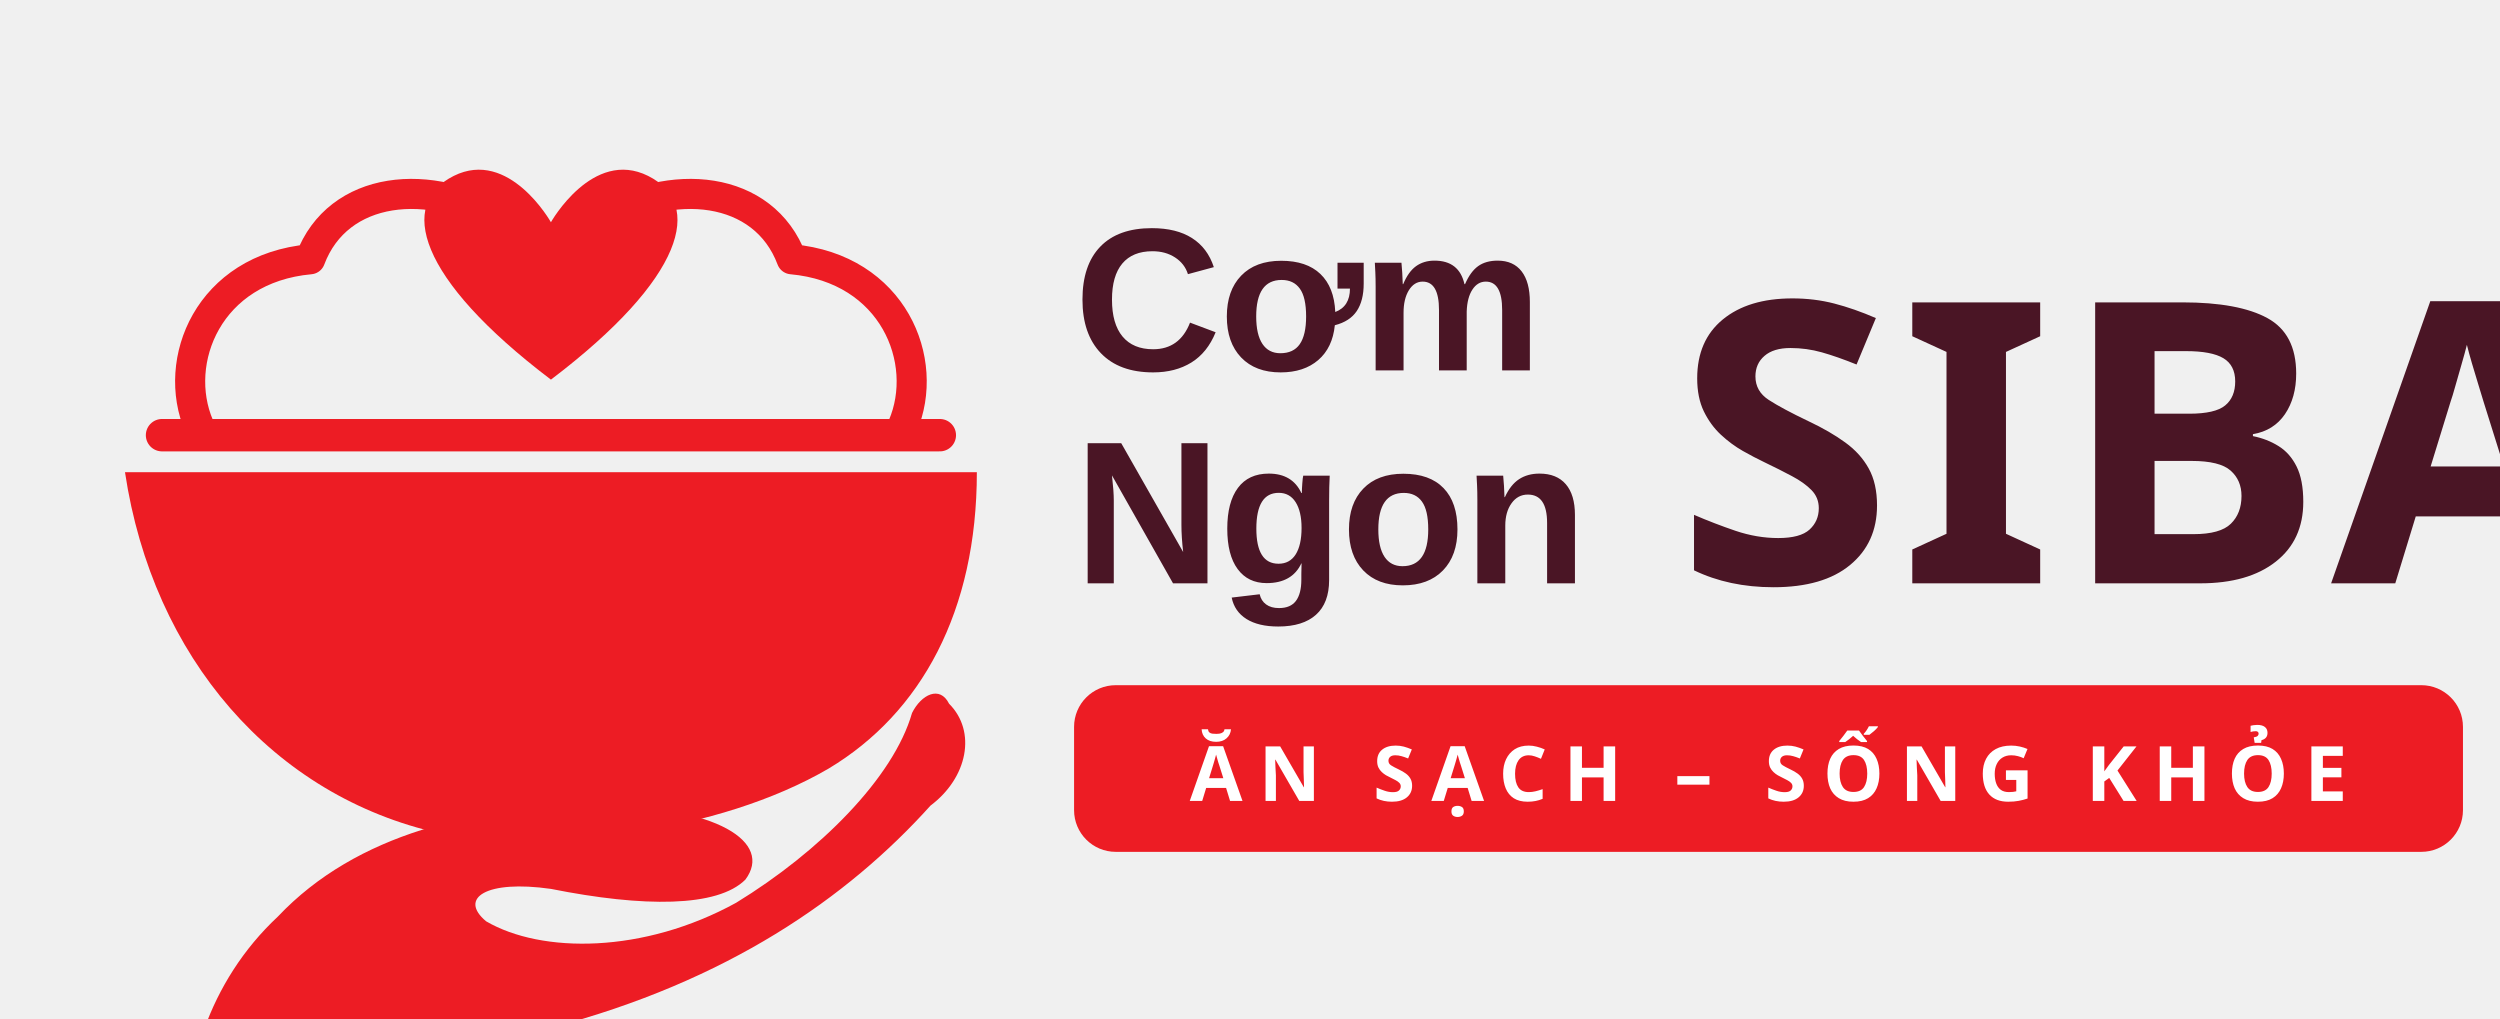
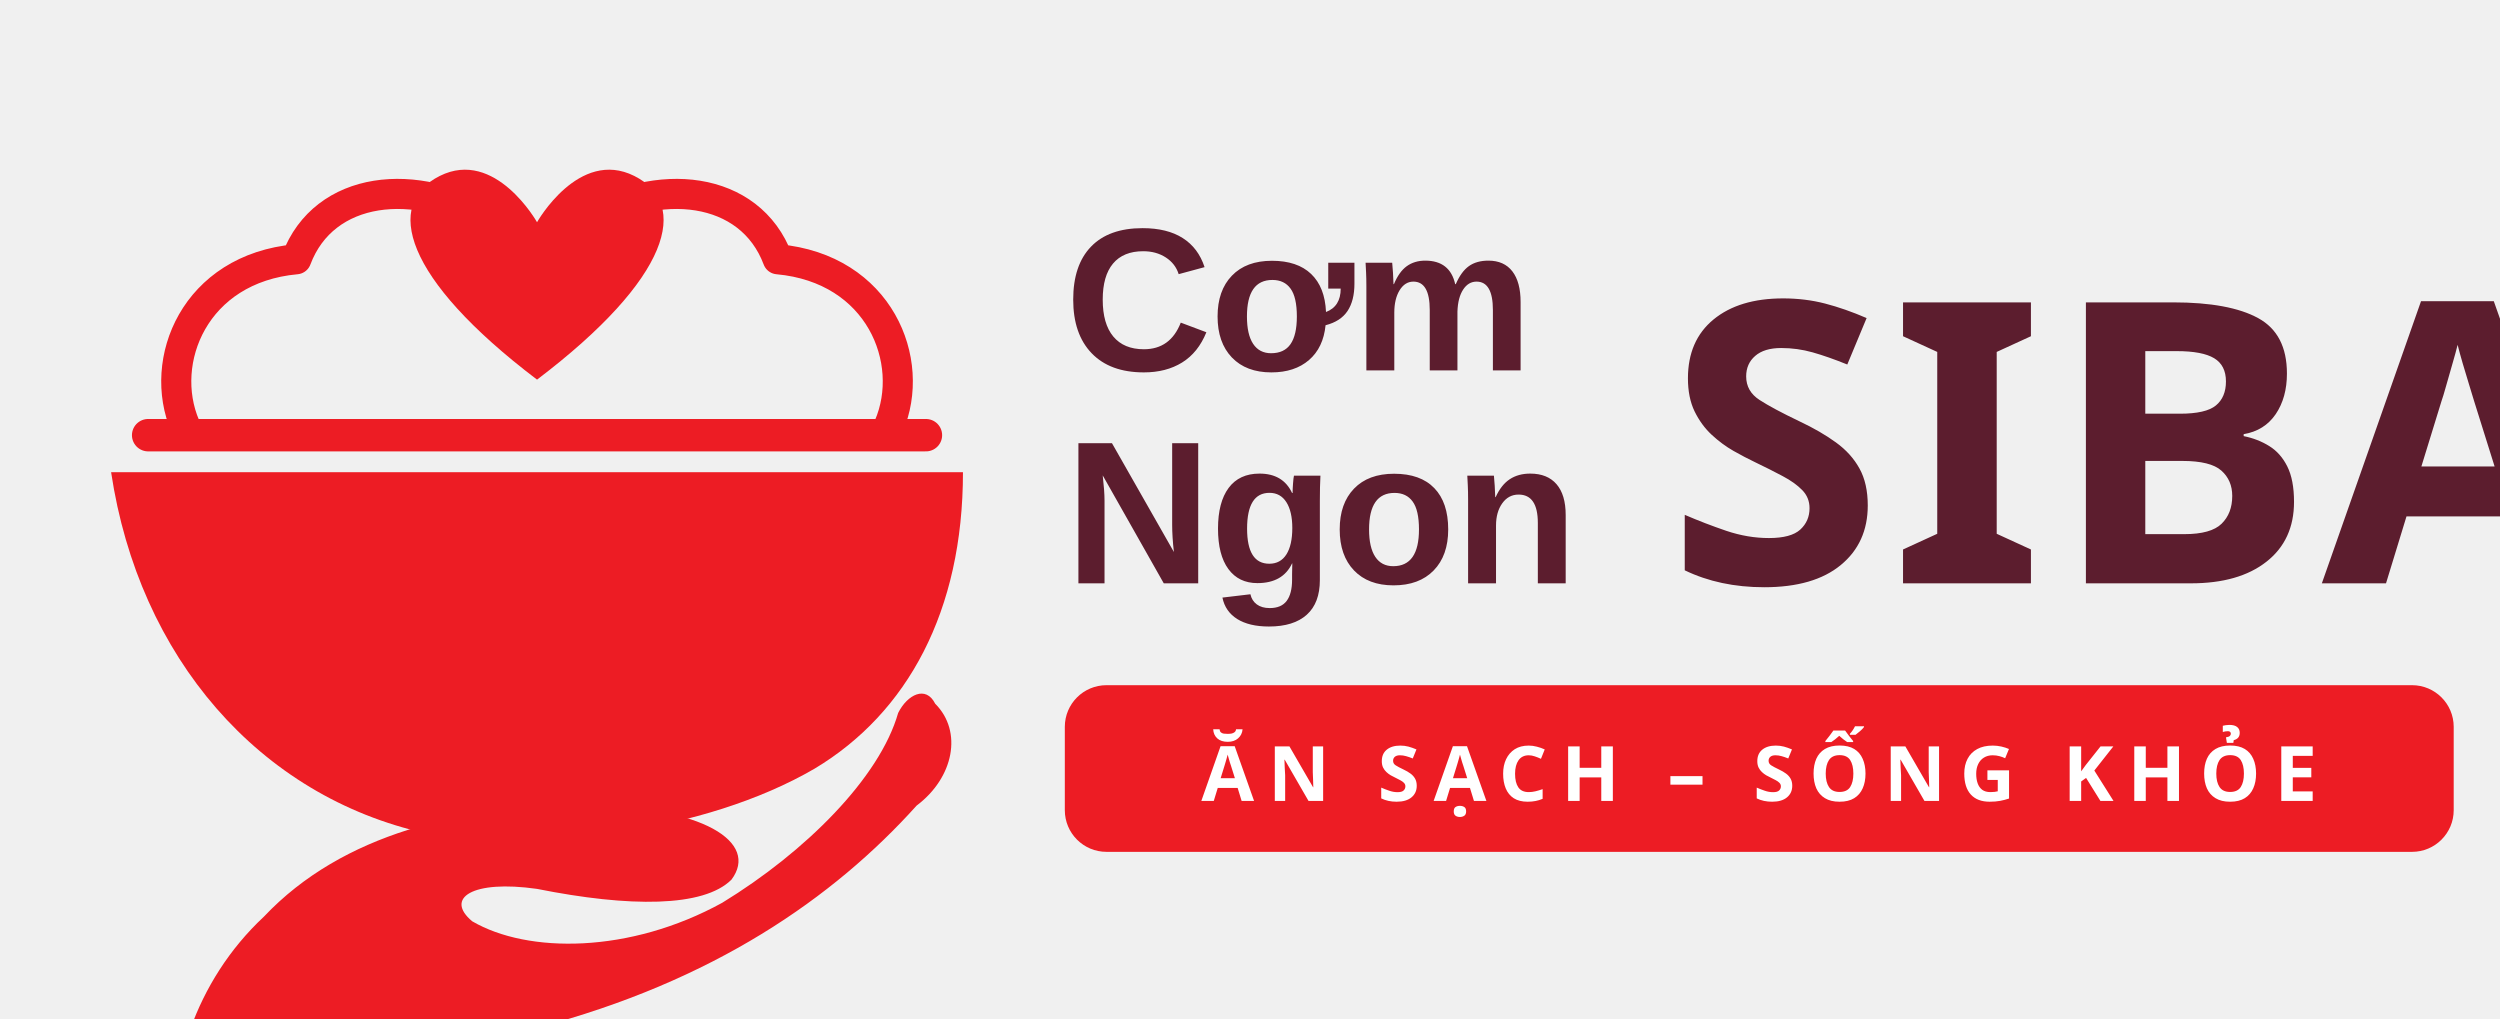
<svg xmlns="http://www.w3.org/2000/svg" viewBox="0 0 540 220" width="100%" height="100%">
  <defs>
    <style>
      .siba-red { fill: #ED1C24; }
-       .siba-red-stroke { stroke: #ED1C24; fill: none; }
-       .siba-dark { fill: #4A1525; }
+       .siba-dark { fill: #5C1D2E; }
    </style>
  </defs>
-   <g transform="translate(15, 10)">
+   <g transform="translate(12, 10)">
    <line x1="20" y1="84" x2="188" y2="84" stroke="#ED1C24" stroke-width="7" stroke-linecap="round" />
    <path d="M 28 82 C 22 68, 30 48, 52 46 C 58 30, 78 28, 94 38 C 98 42, 100 48, 100 56" fill="none" stroke="#ED1C24" stroke-width="6.5" stroke-linecap="round" stroke-linejoin="round" />
    <path d="M 108 56 C 108 48, 110 42, 114 38 C 130 28, 150 30, 156 46 C 178 48, 186 68, 180 82" fill="none" stroke="#ED1C24" stroke-width="6.5" stroke-linecap="round" stroke-linejoin="round" />
    <path d="M 104 38 C 104 38, 95 22, 83 28 C 71 34, 75 50, 104 72 C 133 50, 137 34, 125 28 C 113 22, 104 38, 104 38 Z" fill="#ED1C24" />
    <path d="M 12 92 L 196 92 C 196 122, 184 144, 164 156 C 140 170, 104 174, 80 170 C 44 162, 18 132, 12 92 Z" fill="#ED1C24" />
    <path d="M 190 142 C 196 148, 194 158, 186 164 C 168 184, 142 202, 104 212 C 72 220, 44 216, 26 238 C 24 222, 30 202, 45 188 C 62 170, 88 164, 114 164 C 140 164, 152 172, 146 180 C 140 186, 124 186, 104 182 C 90 180, 84 184, 90 189 C 102 196, 124 196, 144 185 C 162 174, 178 158, 182 144 C 184 140, 188 138, 190 142 Z" fill="#ED1C24" />
  </g>
-   <g transform="translate(232, 0)">
-     <text x="0" y="80" font-family="'Be Vietnam Pro', 'Montserrat', 'Segoe UI', Arial, sans-serif" font-size="44" font-weight="800" fill="#4A1525" letter-spacing="-0.5">Cơm</text>
-     <text x="0" y="126" font-family="'Be Vietnam Pro', 'Montserrat', 'Segoe UI', Arial, sans-serif" font-size="44" font-weight="800" fill="#4A1525" letter-spacing="-0.5">Ngon</text>
-     <text x="130" y="126" font-family="'Be Vietnam Pro', 'Montserrat', 'Arial Black', sans-serif" font-size="85" font-weight="900" fill="#4A1525" letter-spacing="1.5">SIBA</text>
+   <g transform="translate(230, 0)">
+     <text x="0" y="80" font-family="'Be Vietnam Pro', 'Montserrat', 'Segoe UI', Arial, sans-serif" font-size="44" font-weight="800" fill="#5C1D2E" letter-spacing="-0.5">Cơm</text>
+     <text x="0" y="126" font-family="'Be Vietnam Pro', 'Montserrat', 'Segoe UI', Arial, sans-serif" font-size="44" font-weight="800" fill="#5C1D2E" letter-spacing="-0.5">Ngon</text>
+     <text x="130" y="126" font-family="'Be Vietnam Pro', 'Montserrat', 'Arial Black', sans-serif" font-size="85" font-weight="900" fill="#5C1D2E" letter-spacing="1.5">SIBA</text>
    <rect x="0" y="148" width="300" height="36" rx="9" fill="#ED1C24" />
-     <text x="150" y="173" text-anchor="middle" font-family="'Be Vietnam Pro', 'Montserrat', 'Arial Black', sans-serif" font-size="16.5" font-weight="900" fill="#FFFFFF" letter-spacing="3.5">ĂN SẠCH – SỐNG KHỎE</text>
+     <text x="150" y="173" text-anchor="middle" font-family="'Be Vietnam Pro', 'Montserrat', 'Arial Black', sans-serif" font-size="16.5" font-weight="900" fill="#FFFFFF" letter-spacing="3">ĂN SẠCH – SỐNG KHỎE</text>
  </g>
</svg>
